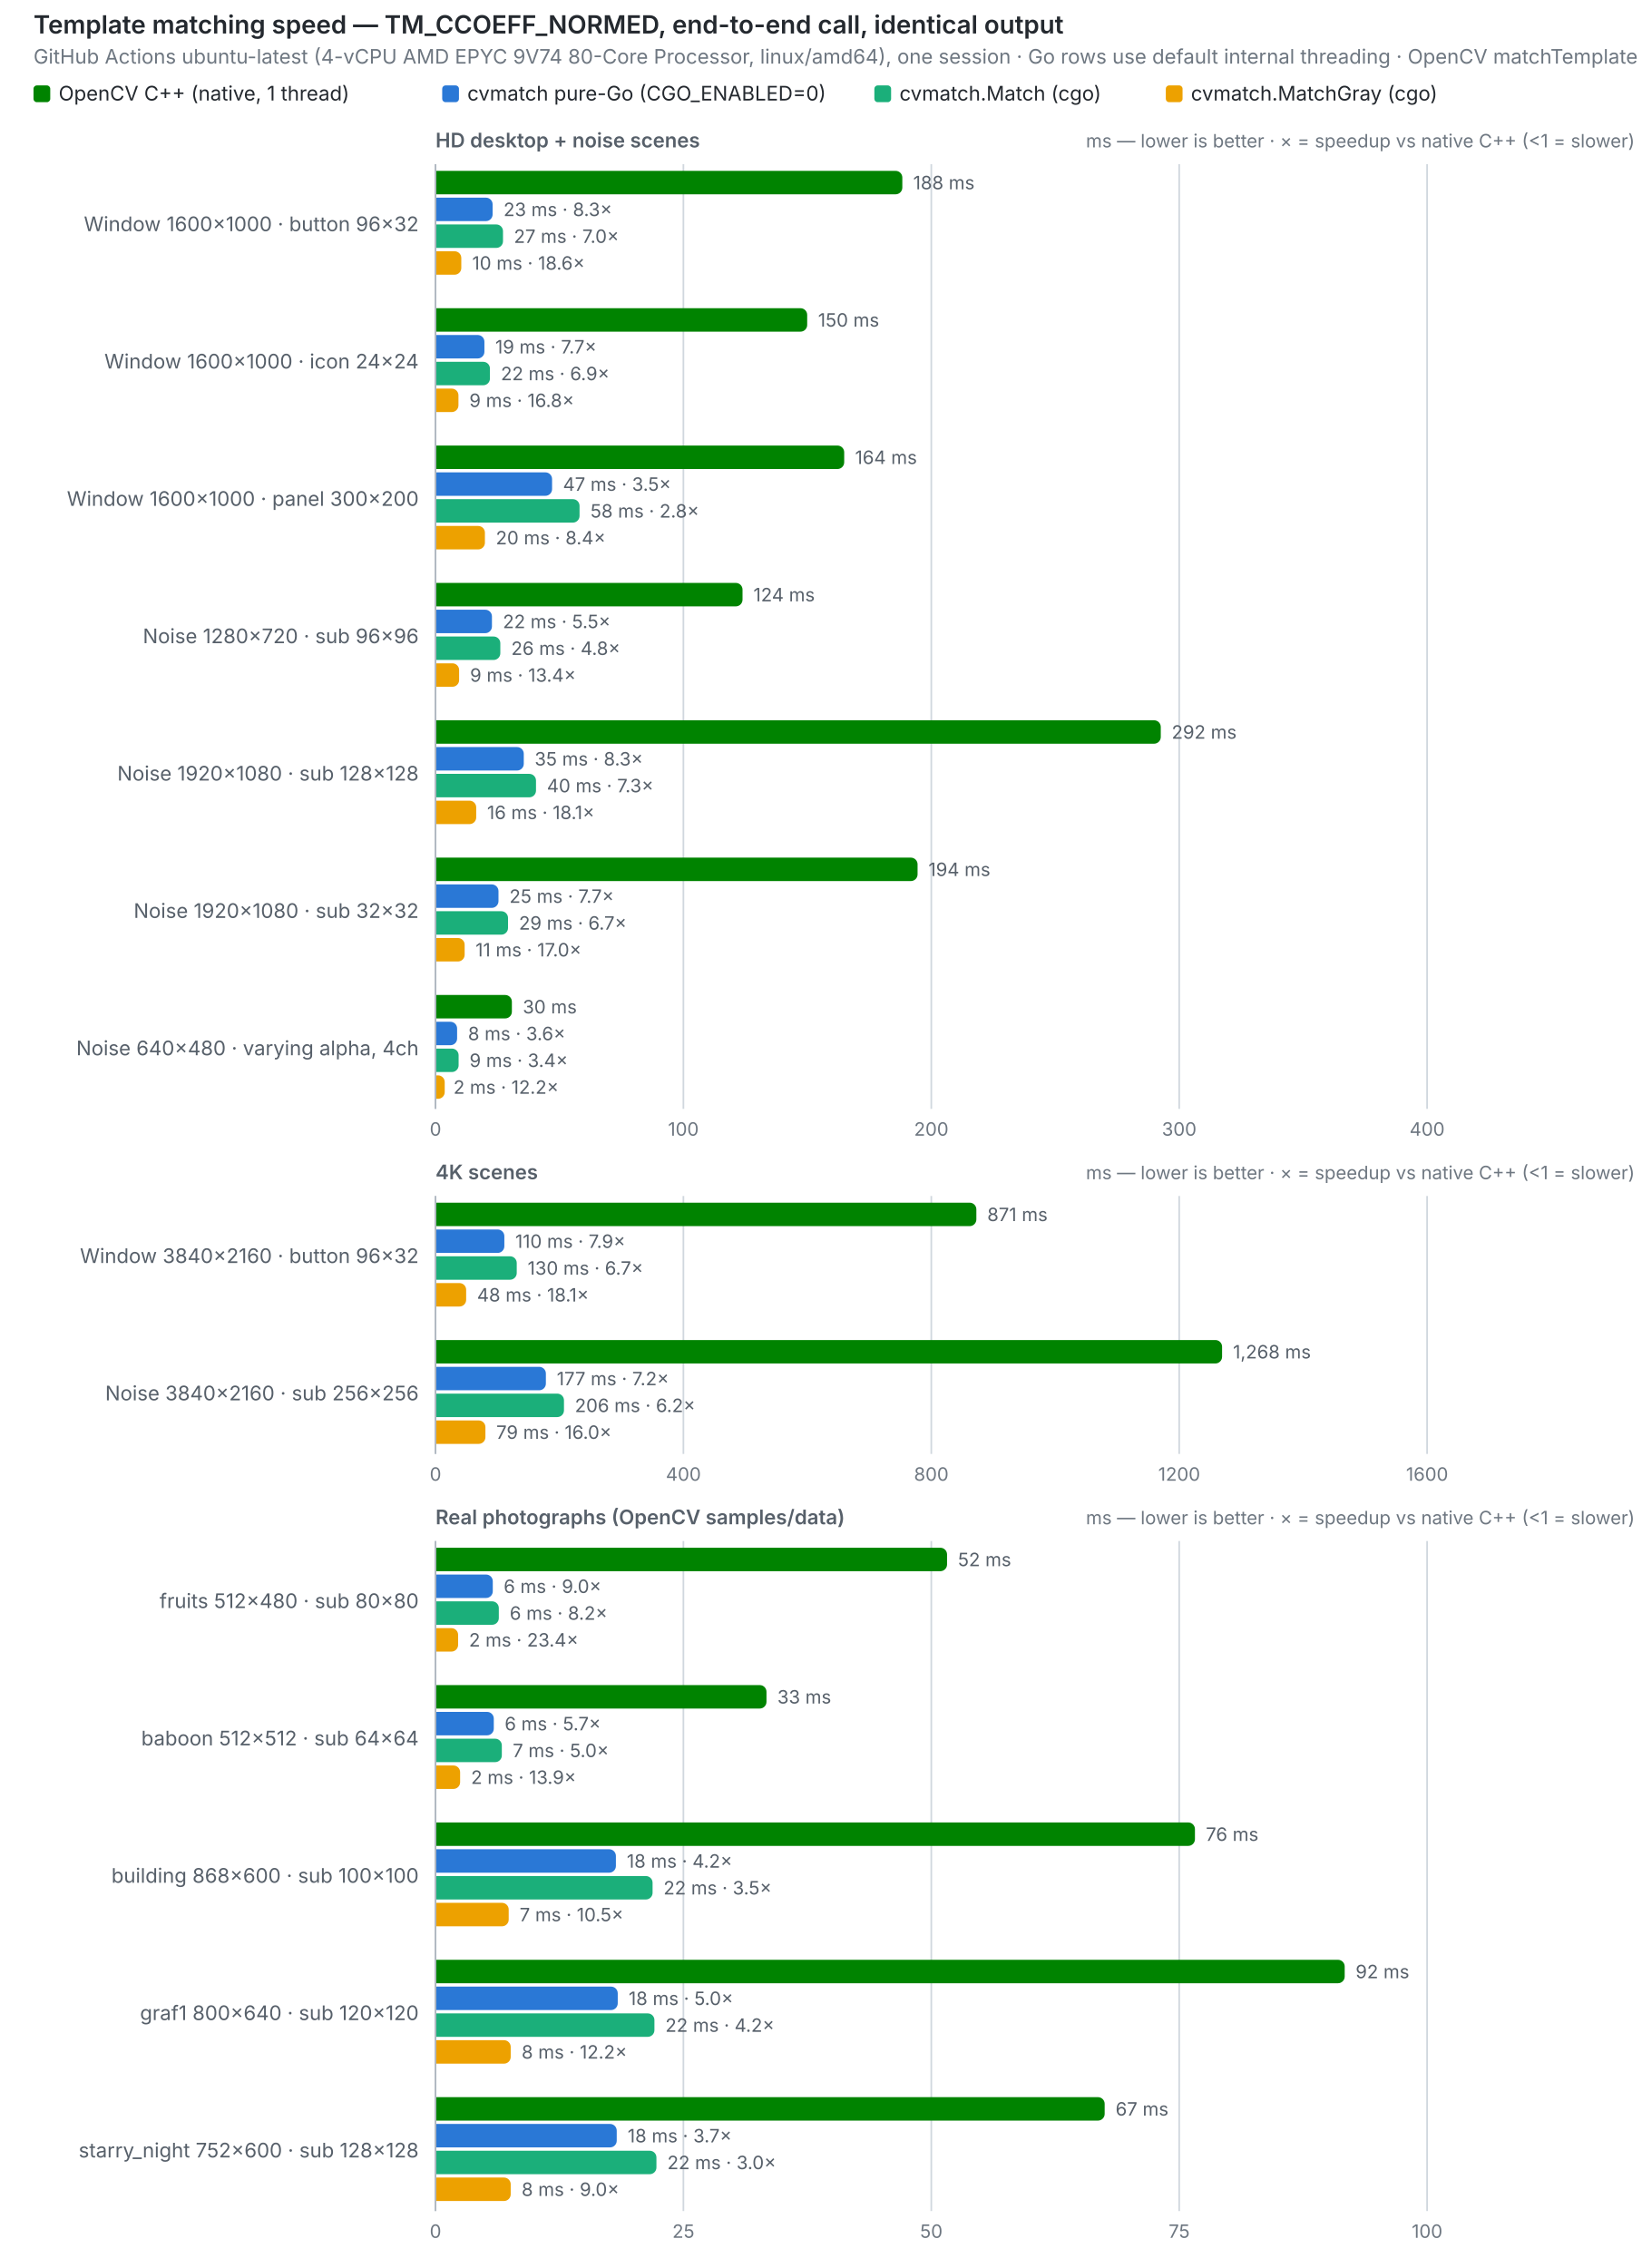
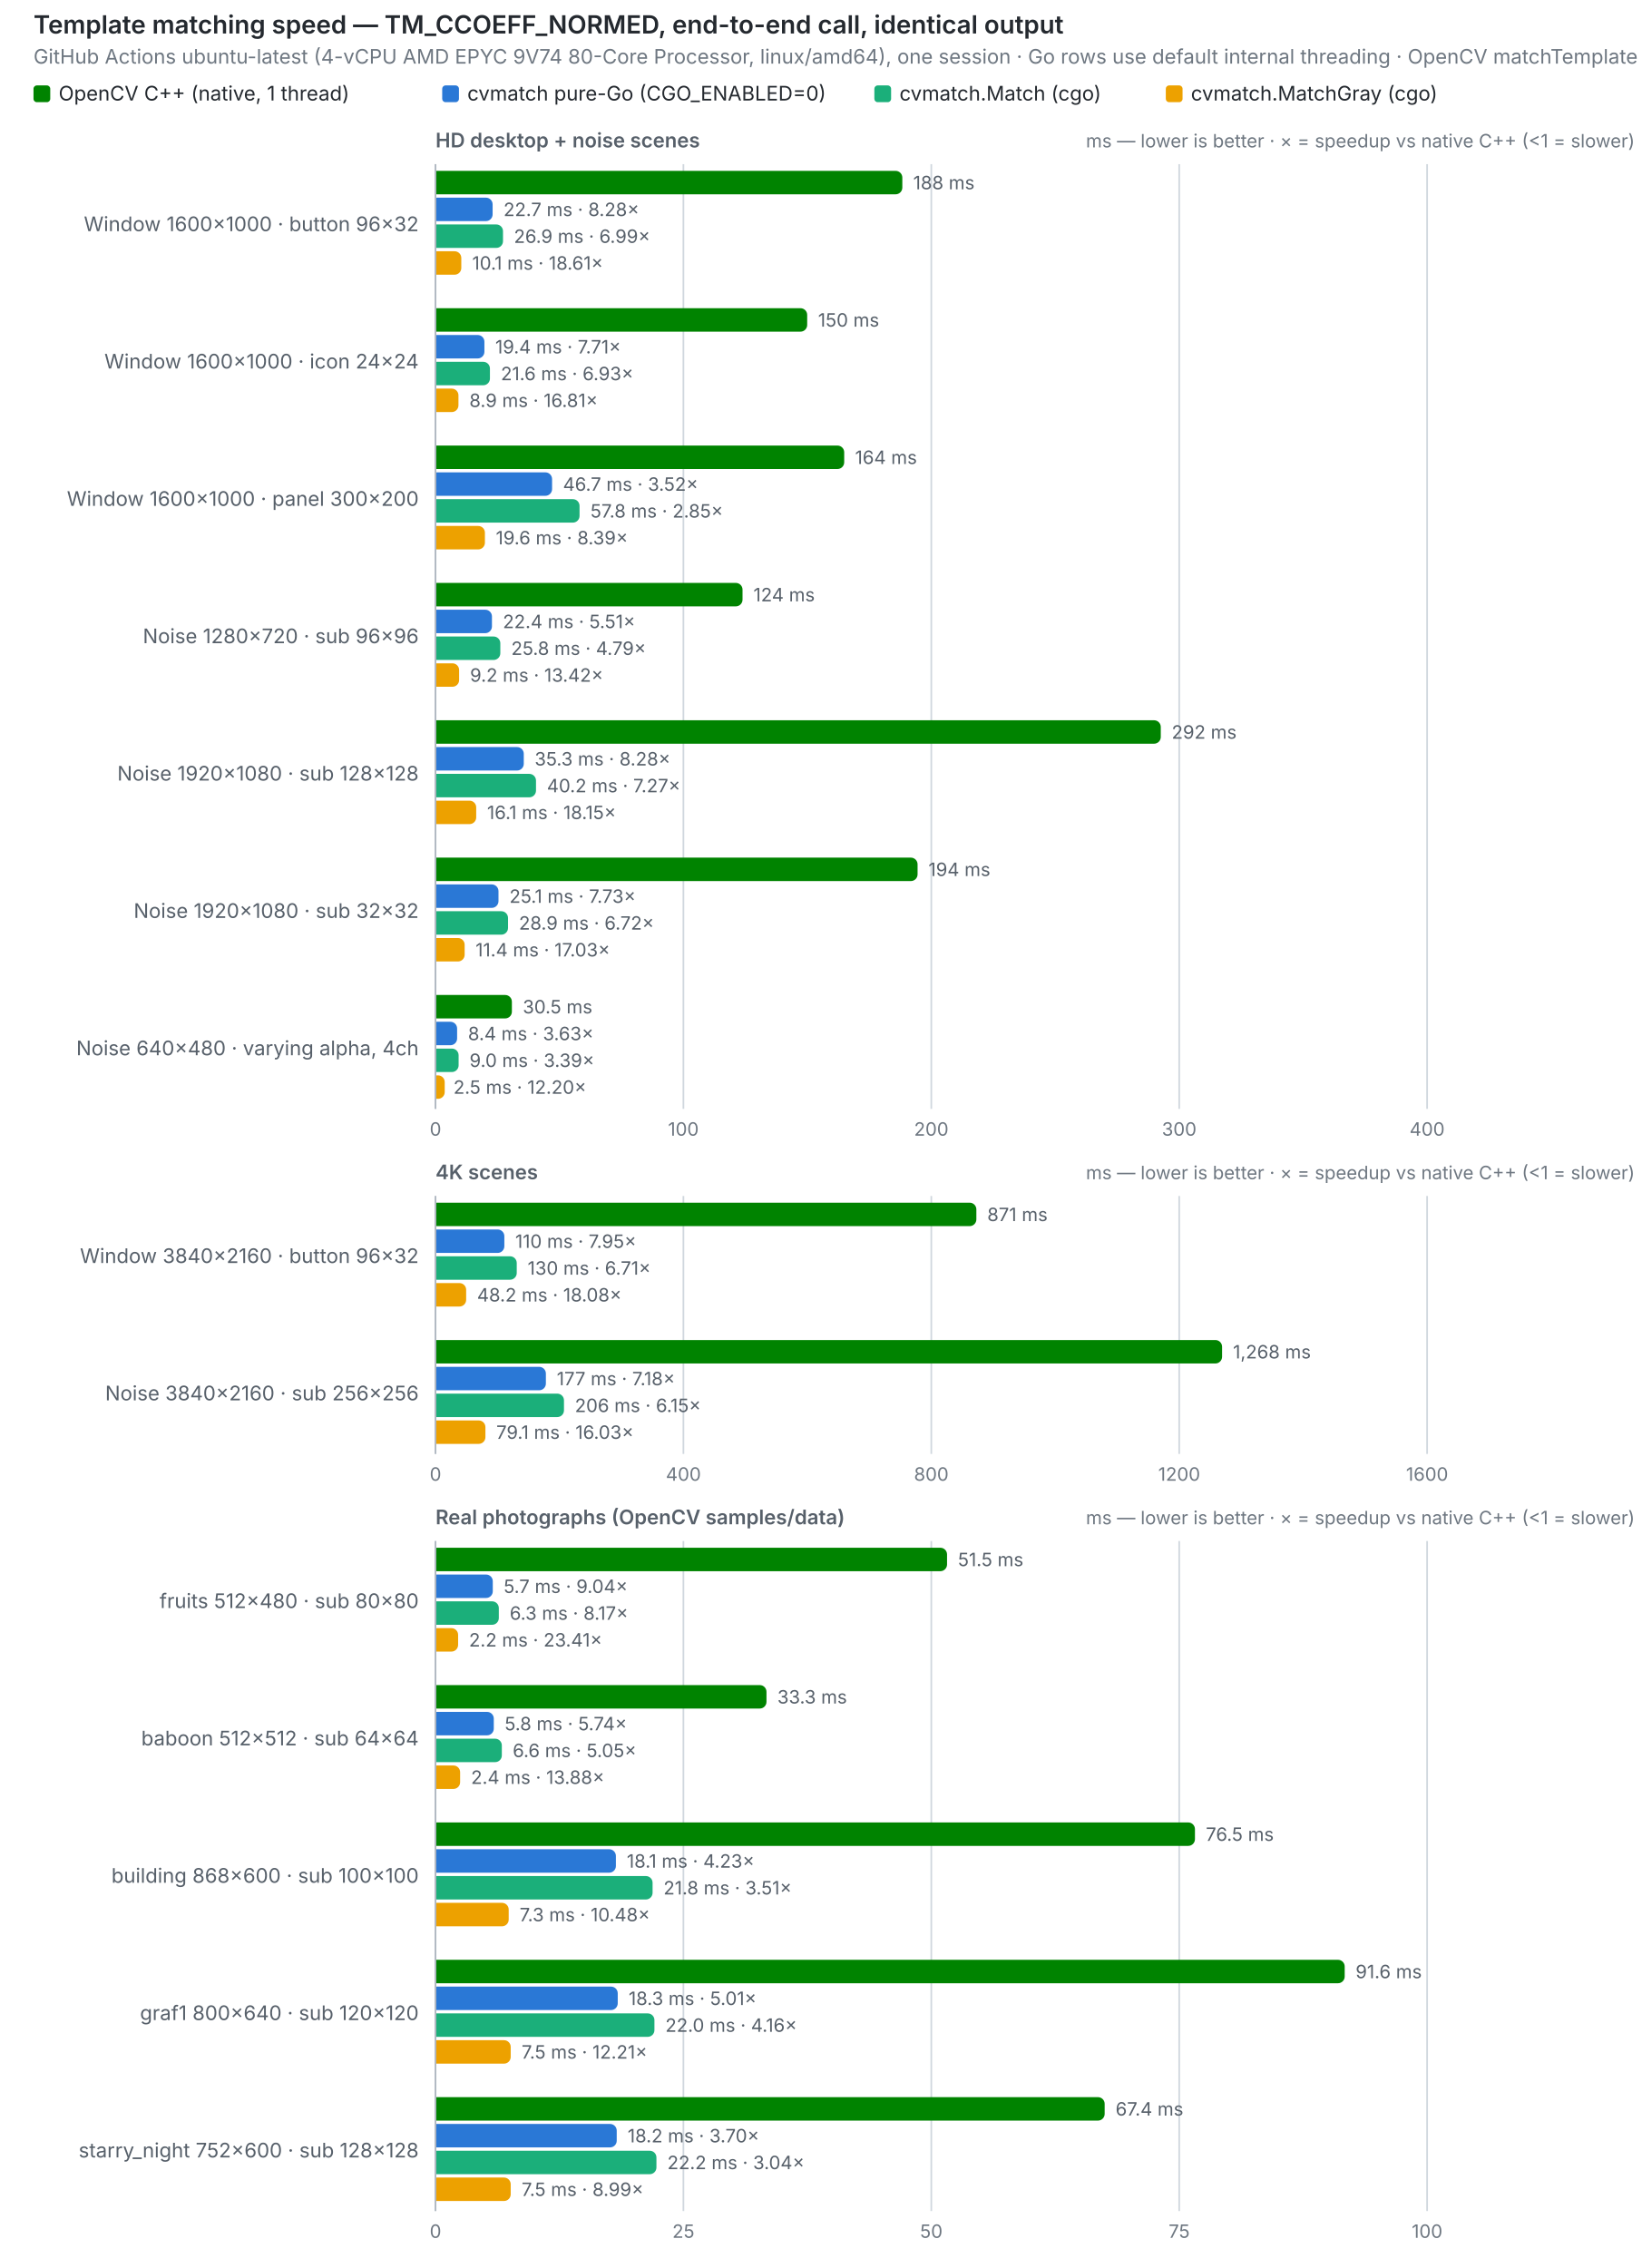
<svg xmlns="http://www.w3.org/2000/svg" width="980" height="1354" viewBox="0 0 980 1354" role="img">
  <text x="20" y="20" font-size="15" font-weight="600" fill="#24292f" font-family="system-ui,-apple-system,Segoe UI,sans-serif">Template matching speed — TM_CCOEFF_NORMED, end-to-end call, identical output</text>
  <text x="20" y="38" font-size="12" fill="#6e7781" font-family="system-ui,-apple-system,Segoe UI,sans-serif">GitHub Actions ubuntu-latest (4-vCPU AMD EPYC 9V74 80-Core Processor, linux/amd64), one session · Go rows use default internal threading · OpenCV matchTemplate does not use extra cores</text>
  <rect x="20" y="51" width="10" height="10" rx="2" fill="#008300" />
  <text x="35" y="60" font-size="12" fill="#24292f" font-family="system-ui,-apple-system,Segoe UI,sans-serif">OpenCV C++ (native, 1 thread)</text>
  <rect x="264" y="51" width="10" height="10" rx="2" fill="#2a78d6" />
  <text x="279" y="60" font-size="12" fill="#24292f" font-family="system-ui,-apple-system,Segoe UI,sans-serif">cvmatch pure-Go (CGO_ENABLED=0)</text>
  <rect x="522" y="51" width="10" height="10" rx="2" fill="#1baf7a" />
  <text x="537" y="60" font-size="12" fill="#24292f" font-family="system-ui,-apple-system,Segoe UI,sans-serif">cvmatch.Match (cgo)</text>
  <rect x="696" y="51" width="10" height="10" rx="2" fill="#eda100" />
  <text x="711" y="60" font-size="12" fill="#24292f" font-family="system-ui,-apple-system,Segoe UI,sans-serif">cvmatch.MatchGray (cgo)</text>
  <text x="260" y="88" font-size="12" font-weight="600" fill="#57606a" font-family="system-ui,-apple-system,Segoe UI,sans-serif">HD desktop + noise scenes</text>
  <text x="976" y="88" font-size="11" text-anchor="end" fill="#6e7781" font-family="system-ui,-apple-system,Segoe UI,sans-serif">ms — lower is better · ×  = speedup vs native C++ (&lt;1 = slower)</text>
  <line x1="260.0" y1="98" x2="260.0" y2="662" stroke="#d0d7de" stroke-width="1" />
  <text x="260.0" y="678" font-size="11" text-anchor="middle" fill="#6e7781" font-family="system-ui,-apple-system,Segoe UI,sans-serif" style="font-variant-numeric:tabular-nums">0</text>
  <line x1="408.0" y1="98" x2="408.0" y2="662" stroke="#d0d7de" stroke-width="1" />
  <text x="408.0" y="678" font-size="11" text-anchor="middle" fill="#6e7781" font-family="system-ui,-apple-system,Segoe UI,sans-serif" style="font-variant-numeric:tabular-nums">100</text>
  <line x1="556.0" y1="98" x2="556.0" y2="662" stroke="#d0d7de" stroke-width="1" />
  <text x="556.0" y="678" font-size="11" text-anchor="middle" fill="#6e7781" font-family="system-ui,-apple-system,Segoe UI,sans-serif" style="font-variant-numeric:tabular-nums">200</text>
  <line x1="704.0" y1="98" x2="704.0" y2="662" stroke="#d0d7de" stroke-width="1" />
  <text x="704.0" y="678" font-size="11" text-anchor="middle" fill="#6e7781" font-family="system-ui,-apple-system,Segoe UI,sans-serif" style="font-variant-numeric:tabular-nums">300</text>
  <line x1="852.0" y1="98" x2="852.0" y2="662" stroke="#d0d7de" stroke-width="1" />
  <text x="852.0" y="678" font-size="11" text-anchor="middle" fill="#6e7781" font-family="system-ui,-apple-system,Segoe UI,sans-serif" style="font-variant-numeric:tabular-nums">400</text>
  <line x1="260" y1="98" x2="260" y2="662" stroke="#afb8c1" stroke-width="1" />
  <text x="250" y="138.0" font-size="12" text-anchor="end" fill="#57606a" font-family="system-ui,-apple-system,Segoe UI,sans-serif">Window 1600×1000 · button 96×32</text>
  <path d="M260.5,102 h274.2 a4,4 0 0 1 4,4 v6 a4,4 0 0 1 -4,4 h-274.2 z" fill="#008300" />
  <text x="545.2" y="113" font-size="11" fill="#57606a" font-family="system-ui,-apple-system,Segoe UI,sans-serif" style="font-variant-numeric:tabular-nums">188 ms</text>
  <path d="M260.5,118 h29.6 a4,4 0 0 1 4,4 v6 a4,4 0 0 1 -4,4 h-29.6 z" fill="#2a78d6" />
-   <text x="300.6" y="129" font-size="11" fill="#57606a" font-family="system-ui,-apple-system,Segoe UI,sans-serif" style="font-variant-numeric:tabular-nums">23 ms · 8.3×</text>
+   <text x="300.6" y="129" font-size="11" fill="#57606a" font-family="system-ui,-apple-system,Segoe UI,sans-serif" style="font-variant-numeric:tabular-nums">22.7 ms · 8.28×</text>
  <path d="M260.5,134 h35.8 a4,4 0 0 1 4,4 v6 a4,4 0 0 1 -4,4 h-35.8 z" fill="#1baf7a" />
-   <text x="306.8" y="145" font-size="11" fill="#57606a" font-family="system-ui,-apple-system,Segoe UI,sans-serif" style="font-variant-numeric:tabular-nums">27 ms · 7.0×</text>
+   <text x="306.8" y="145" font-size="11" fill="#57606a" font-family="system-ui,-apple-system,Segoe UI,sans-serif" style="font-variant-numeric:tabular-nums">26.9 ms · 6.99×</text>
  <path d="M260.5,150 h10.9 a4,4 0 0 1 4,4 v6 a4,4 0 0 1 -4,4 h-10.9 z" fill="#eda100" />
-   <text x="281.9" y="161" font-size="11" fill="#57606a" font-family="system-ui,-apple-system,Segoe UI,sans-serif" style="font-variant-numeric:tabular-nums">10 ms · 18.6×</text>
+   <text x="281.9" y="161" font-size="11" fill="#57606a" font-family="system-ui,-apple-system,Segoe UI,sans-serif" style="font-variant-numeric:tabular-nums">10.1 ms · 18.61×</text>
  <text x="250" y="220.0" font-size="12" text-anchor="end" fill="#57606a" font-family="system-ui,-apple-system,Segoe UI,sans-serif">Window 1600×1000 · icon 24×24</text>
  <path d="M260.5,184 h217.4 a4,4 0 0 1 4,4 v6 a4,4 0 0 1 -4,4 h-217.4 z" fill="#008300" />
  <text x="488.4" y="195" font-size="11" fill="#57606a" font-family="system-ui,-apple-system,Segoe UI,sans-serif" style="font-variant-numeric:tabular-nums">150 ms</text>
  <path d="M260.5,200 h24.7 a4,4 0 0 1 4,4 v6 a4,4 0 0 1 -4,4 h-24.7 z" fill="#2a78d6" />
-   <text x="295.7" y="211" font-size="11" fill="#57606a" font-family="system-ui,-apple-system,Segoe UI,sans-serif" style="font-variant-numeric:tabular-nums">19 ms · 7.7×</text>
+   <text x="295.7" y="211" font-size="11" fill="#57606a" font-family="system-ui,-apple-system,Segoe UI,sans-serif" style="font-variant-numeric:tabular-nums">19.4 ms · 7.71×</text>
  <path d="M260.5,216 h28.0 a4,4 0 0 1 4,4 v6 a4,4 0 0 1 -4,4 h-28.0 z" fill="#1baf7a" />
-   <text x="299.0" y="227" font-size="11" fill="#57606a" font-family="system-ui,-apple-system,Segoe UI,sans-serif" style="font-variant-numeric:tabular-nums">22 ms · 6.9×</text>
+   <text x="299.0" y="227" font-size="11" fill="#57606a" font-family="system-ui,-apple-system,Segoe UI,sans-serif" style="font-variant-numeric:tabular-nums">21.6 ms · 6.93×</text>
  <path d="M260.5,232 h9.2 a4,4 0 0 1 4,4 v6 a4,4 0 0 1 -4,4 h-9.2 z" fill="#eda100" />
-   <text x="280.2" y="243" font-size="11" fill="#57606a" font-family="system-ui,-apple-system,Segoe UI,sans-serif" style="font-variant-numeric:tabular-nums">9 ms · 16.8×</text>
+   <text x="280.2" y="243" font-size="11" fill="#57606a" font-family="system-ui,-apple-system,Segoe UI,sans-serif" style="font-variant-numeric:tabular-nums">8.9 ms · 16.81×</text>
  <text x="250" y="302.0" font-size="12" text-anchor="end" fill="#57606a" font-family="system-ui,-apple-system,Segoe UI,sans-serif">Window 1600×1000 · panel 300×200</text>
  <path d="M260.5,266 h239.5 a4,4 0 0 1 4,4 v6 a4,4 0 0 1 -4,4 h-239.5 z" fill="#008300" />
  <text x="510.5" y="277" font-size="11" fill="#57606a" font-family="system-ui,-apple-system,Segoe UI,sans-serif" style="font-variant-numeric:tabular-nums">164 ms</text>
  <path d="M260.5,282 h65.1 a4,4 0 0 1 4,4 v6 a4,4 0 0 1 -4,4 h-65.1 z" fill="#2a78d6" />
-   <text x="336.1" y="293" font-size="11" fill="#57606a" font-family="system-ui,-apple-system,Segoe UI,sans-serif" style="font-variant-numeric:tabular-nums">47 ms · 3.5×</text>
+   <text x="336.1" y="293" font-size="11" fill="#57606a" font-family="system-ui,-apple-system,Segoe UI,sans-serif" style="font-variant-numeric:tabular-nums">46.7 ms · 3.52×</text>
  <path d="M260.5,298 h81.5 a4,4 0 0 1 4,4 v6 a4,4 0 0 1 -4,4 h-81.5 z" fill="#1baf7a" />
-   <text x="352.5" y="309" font-size="11" fill="#57606a" font-family="system-ui,-apple-system,Segoe UI,sans-serif" style="font-variant-numeric:tabular-nums">58 ms · 2.8×</text>
+   <text x="352.5" y="309" font-size="11" fill="#57606a" font-family="system-ui,-apple-system,Segoe UI,sans-serif" style="font-variant-numeric:tabular-nums">57.8 ms · 2.85×</text>
  <path d="M260.5,314 h25.0 a4,4 0 0 1 4,4 v6 a4,4 0 0 1 -4,4 h-25.0 z" fill="#eda100" />
-   <text x="296.0" y="325" font-size="11" fill="#57606a" font-family="system-ui,-apple-system,Segoe UI,sans-serif" style="font-variant-numeric:tabular-nums">20 ms · 8.4×</text>
+   <text x="296.0" y="325" font-size="11" fill="#57606a" font-family="system-ui,-apple-system,Segoe UI,sans-serif" style="font-variant-numeric:tabular-nums">19.6 ms · 8.39×</text>
  <text x="250" y="384.0" font-size="12" text-anchor="end" fill="#57606a" font-family="system-ui,-apple-system,Segoe UI,sans-serif">Noise 1280×720 · sub 96×96</text>
  <path d="M260.5,348 h178.8 a4,4 0 0 1 4,4 v6 a4,4 0 0 1 -4,4 h-178.8 z" fill="#008300" />
  <text x="449.8" y="359" font-size="11" fill="#57606a" font-family="system-ui,-apple-system,Segoe UI,sans-serif" style="font-variant-numeric:tabular-nums">124 ms</text>
  <path d="M260.5,364 h29.2 a4,4 0 0 1 4,4 v6 a4,4 0 0 1 -4,4 h-29.2 z" fill="#2a78d6" />
-   <text x="300.2" y="375" font-size="11" fill="#57606a" font-family="system-ui,-apple-system,Segoe UI,sans-serif" style="font-variant-numeric:tabular-nums">22 ms · 5.5×</text>
+   <text x="300.2" y="375" font-size="11" fill="#57606a" font-family="system-ui,-apple-system,Segoe UI,sans-serif" style="font-variant-numeric:tabular-nums">22.4 ms · 5.51×</text>
  <path d="M260.5,380 h34.2 a4,4 0 0 1 4,4 v6 a4,4 0 0 1 -4,4 h-34.2 z" fill="#1baf7a" />
-   <text x="305.2" y="391" font-size="11" fill="#57606a" font-family="system-ui,-apple-system,Segoe UI,sans-serif" style="font-variant-numeric:tabular-nums">26 ms · 4.8×</text>
+   <text x="305.2" y="391" font-size="11" fill="#57606a" font-family="system-ui,-apple-system,Segoe UI,sans-serif" style="font-variant-numeric:tabular-nums">25.8 ms · 4.79×</text>
  <path d="M260.5,396 h9.6 a4,4 0 0 1 4,4 v6 a4,4 0 0 1 -4,4 h-9.6 z" fill="#eda100" />
-   <text x="280.6" y="407" font-size="11" fill="#57606a" font-family="system-ui,-apple-system,Segoe UI,sans-serif" style="font-variant-numeric:tabular-nums">9 ms · 13.4×</text>
+   <text x="280.6" y="407" font-size="11" fill="#57606a" font-family="system-ui,-apple-system,Segoe UI,sans-serif" style="font-variant-numeric:tabular-nums">9.2 ms · 13.42×</text>
  <text x="250" y="466.0" font-size="12" text-anchor="end" fill="#57606a" font-family="system-ui,-apple-system,Segoe UI,sans-serif">Noise 1920×1080 · sub 128×128</text>
  <path d="M260.5,430 h428.5 a4,4 0 0 1 4,4 v6 a4,4 0 0 1 -4,4 h-428.5 z" fill="#008300" />
  <text x="699.5" y="441" font-size="11" fill="#57606a" font-family="system-ui,-apple-system,Segoe UI,sans-serif" style="font-variant-numeric:tabular-nums">292 ms</text>
  <path d="M260.5,446 h48.2 a4,4 0 0 1 4,4 v6 a4,4 0 0 1 -4,4 h-48.2 z" fill="#2a78d6" />
-   <text x="319.2" y="457" font-size="11" fill="#57606a" font-family="system-ui,-apple-system,Segoe UI,sans-serif" style="font-variant-numeric:tabular-nums">35 ms · 8.3×</text>
+   <text x="319.2" y="457" font-size="11" fill="#57606a" font-family="system-ui,-apple-system,Segoe UI,sans-serif" style="font-variant-numeric:tabular-nums">35.3 ms · 8.28×</text>
  <path d="M260.5,462 h55.5 a4,4 0 0 1 4,4 v6 a4,4 0 0 1 -4,4 h-55.5 z" fill="#1baf7a" />
-   <text x="326.5" y="473" font-size="11" fill="#57606a" font-family="system-ui,-apple-system,Segoe UI,sans-serif" style="font-variant-numeric:tabular-nums">40 ms · 7.3×</text>
+   <text x="326.5" y="473" font-size="11" fill="#57606a" font-family="system-ui,-apple-system,Segoe UI,sans-serif" style="font-variant-numeric:tabular-nums">40.2 ms · 7.27×</text>
  <path d="M260.5,478 h19.8 a4,4 0 0 1 4,4 v6 a4,4 0 0 1 -4,4 h-19.8 z" fill="#eda100" />
-   <text x="290.8" y="489" font-size="11" fill="#57606a" font-family="system-ui,-apple-system,Segoe UI,sans-serif" style="font-variant-numeric:tabular-nums">16 ms · 18.1×</text>
+   <text x="290.8" y="489" font-size="11" fill="#57606a" font-family="system-ui,-apple-system,Segoe UI,sans-serif" style="font-variant-numeric:tabular-nums">16.1 ms · 18.15×</text>
  <text x="250" y="548.0" font-size="12" text-anchor="end" fill="#57606a" font-family="system-ui,-apple-system,Segoe UI,sans-serif">Noise 1920×1080 · sub 32×32</text>
  <path d="M260.5,512 h283.3 a4,4 0 0 1 4,4 v6 a4,4 0 0 1 -4,4 h-283.3 z" fill="#008300" />
  <text x="554.3" y="523" font-size="11" fill="#57606a" font-family="system-ui,-apple-system,Segoe UI,sans-serif" style="font-variant-numeric:tabular-nums">194 ms</text>
  <path d="M260.5,528 h33.1 a4,4 0 0 1 4,4 v6 a4,4 0 0 1 -4,4 h-33.1 z" fill="#2a78d6" />
-   <text x="304.1" y="539" font-size="11" fill="#57606a" font-family="system-ui,-apple-system,Segoe UI,sans-serif" style="font-variant-numeric:tabular-nums">25 ms · 7.7×</text>
+   <text x="304.1" y="539" font-size="11" fill="#57606a" font-family="system-ui,-apple-system,Segoe UI,sans-serif" style="font-variant-numeric:tabular-nums">25.1 ms · 7.73×</text>
  <path d="M260.5,544 h38.8 a4,4 0 0 1 4,4 v6 a4,4 0 0 1 -4,4 h-38.8 z" fill="#1baf7a" />
-   <text x="309.8" y="555" font-size="11" fill="#57606a" font-family="system-ui,-apple-system,Segoe UI,sans-serif" style="font-variant-numeric:tabular-nums">29 ms · 6.7×</text>
+   <text x="309.8" y="555" font-size="11" fill="#57606a" font-family="system-ui,-apple-system,Segoe UI,sans-serif" style="font-variant-numeric:tabular-nums">28.9 ms · 6.72×</text>
  <path d="M260.5,560 h12.9 a4,4 0 0 1 4,4 v6 a4,4 0 0 1 -4,4 h-12.9 z" fill="#eda100" />
-   <text x="283.9" y="571" font-size="11" fill="#57606a" font-family="system-ui,-apple-system,Segoe UI,sans-serif" style="font-variant-numeric:tabular-nums">11 ms · 17.0×</text>
+   <text x="283.9" y="571" font-size="11" fill="#57606a" font-family="system-ui,-apple-system,Segoe UI,sans-serif" style="font-variant-numeric:tabular-nums">11.4 ms · 17.03×</text>
  <text x="250" y="630.0" font-size="12" text-anchor="end" fill="#57606a" font-family="system-ui,-apple-system,Segoe UI,sans-serif">Noise 640×480 · varying alpha, 4ch</text>
  <path d="M260.5,594 h41.1 a4,4 0 0 1 4,4 v6 a4,4 0 0 1 -4,4 h-41.1 z" fill="#008300" />
-   <text x="312.1" y="605" font-size="11" fill="#57606a" font-family="system-ui,-apple-system,Segoe UI,sans-serif" style="font-variant-numeric:tabular-nums">30 ms</text>
+   <text x="312.1" y="605" font-size="11" fill="#57606a" font-family="system-ui,-apple-system,Segoe UI,sans-serif" style="font-variant-numeric:tabular-nums">30.5 ms</text>
  <path d="M260.5,610 h8.4 a4,4 0 0 1 4,4 v6 a4,4 0 0 1 -4,4 h-8.4 z" fill="#2a78d6" />
-   <text x="279.4" y="621" font-size="11" fill="#57606a" font-family="system-ui,-apple-system,Segoe UI,sans-serif" style="font-variant-numeric:tabular-nums">8 ms · 3.6×</text>
+   <text x="279.4" y="621" font-size="11" fill="#57606a" font-family="system-ui,-apple-system,Segoe UI,sans-serif" style="font-variant-numeric:tabular-nums">8.4 ms · 3.63×</text>
  <path d="M260.5,626 h9.3 a4,4 0 0 1 4,4 v6 a4,4 0 0 1 -4,4 h-9.3 z" fill="#1baf7a" />
-   <text x="280.3" y="637" font-size="11" fill="#57606a" font-family="system-ui,-apple-system,Segoe UI,sans-serif" style="font-variant-numeric:tabular-nums">9 ms · 3.4×</text>
+   <text x="280.3" y="637" font-size="11" fill="#57606a" font-family="system-ui,-apple-system,Segoe UI,sans-serif" style="font-variant-numeric:tabular-nums">9.0 ms · 3.39×</text>
  <path d="M260.5,642 h1.0 a4,4 0 0 1 4,4 v6 a4,4 0 0 1 -4,4 h-1.0 z" fill="#eda100" />
-   <text x="270.7" y="653" font-size="11" fill="#57606a" font-family="system-ui,-apple-system,Segoe UI,sans-serif" style="font-variant-numeric:tabular-nums">2 ms · 12.2×</text>
+   <text x="270.7" y="653" font-size="11" fill="#57606a" font-family="system-ui,-apple-system,Segoe UI,sans-serif" style="font-variant-numeric:tabular-nums">2.5 ms · 12.20×</text>
  <text x="260" y="704" font-size="12" font-weight="600" fill="#57606a" font-family="system-ui,-apple-system,Segoe UI,sans-serif">4K scenes</text>
  <text x="976" y="704" font-size="11" text-anchor="end" fill="#6e7781" font-family="system-ui,-apple-system,Segoe UI,sans-serif">ms — lower is better · ×  = speedup vs native C++ (&lt;1 = slower)</text>
  <line x1="260.0" y1="714" x2="260.0" y2="868" stroke="#d0d7de" stroke-width="1" />
  <text x="260.0" y="884" font-size="11" text-anchor="middle" fill="#6e7781" font-family="system-ui,-apple-system,Segoe UI,sans-serif" style="font-variant-numeric:tabular-nums">0</text>
  <line x1="408.0" y1="714" x2="408.0" y2="868" stroke="#d0d7de" stroke-width="1" />
  <text x="408.0" y="884" font-size="11" text-anchor="middle" fill="#6e7781" font-family="system-ui,-apple-system,Segoe UI,sans-serif" style="font-variant-numeric:tabular-nums">400</text>
  <line x1="556.0" y1="714" x2="556.0" y2="868" stroke="#d0d7de" stroke-width="1" />
  <text x="556.0" y="884" font-size="11" text-anchor="middle" fill="#6e7781" font-family="system-ui,-apple-system,Segoe UI,sans-serif" style="font-variant-numeric:tabular-nums">800</text>
  <line x1="704.0" y1="714" x2="704.0" y2="868" stroke="#d0d7de" stroke-width="1" />
  <text x="704.0" y="884" font-size="11" text-anchor="middle" fill="#6e7781" font-family="system-ui,-apple-system,Segoe UI,sans-serif" style="font-variant-numeric:tabular-nums">1200</text>
  <line x1="852.0" y1="714" x2="852.0" y2="868" stroke="#d0d7de" stroke-width="1" />
  <text x="852.0" y="884" font-size="11" text-anchor="middle" fill="#6e7781" font-family="system-ui,-apple-system,Segoe UI,sans-serif" style="font-variant-numeric:tabular-nums">1600</text>
  <line x1="260" y1="714" x2="260" y2="868" stroke="#afb8c1" stroke-width="1" />
  <text x="250" y="754.0" font-size="12" text-anchor="end" fill="#57606a" font-family="system-ui,-apple-system,Segoe UI,sans-serif">Window 3840×2160 · button 96×32</text>
  <path d="M260.5,718 h318.4 a4,4 0 0 1 4,4 v6 a4,4 0 0 1 -4,4 h-318.4 z" fill="#008300" />
  <text x="589.4" y="729" font-size="11" fill="#57606a" font-family="system-ui,-apple-system,Segoe UI,sans-serif" style="font-variant-numeric:tabular-nums">871 ms</text>
  <path d="M260.5,734 h36.6 a4,4 0 0 1 4,4 v6 a4,4 0 0 1 -4,4 h-36.6 z" fill="#2a78d6" />
-   <text x="307.6" y="745" font-size="11" fill="#57606a" font-family="system-ui,-apple-system,Segoe UI,sans-serif" style="font-variant-numeric:tabular-nums">110 ms · 7.9×</text>
+   <text x="307.6" y="745" font-size="11" fill="#57606a" font-family="system-ui,-apple-system,Segoe UI,sans-serif" style="font-variant-numeric:tabular-nums">110 ms · 7.95×</text>
  <path d="M260.5,750 h44.0 a4,4 0 0 1 4,4 v6 a4,4 0 0 1 -4,4 h-44.0 z" fill="#1baf7a" />
-   <text x="315.0" y="761" font-size="11" fill="#57606a" font-family="system-ui,-apple-system,Segoe UI,sans-serif" style="font-variant-numeric:tabular-nums">130 ms · 6.7×</text>
+   <text x="315.0" y="761" font-size="11" fill="#57606a" font-family="system-ui,-apple-system,Segoe UI,sans-serif" style="font-variant-numeric:tabular-nums">130 ms · 6.71×</text>
  <path d="M260.5,766 h13.8 a4,4 0 0 1 4,4 v6 a4,4 0 0 1 -4,4 h-13.8 z" fill="#eda100" />
-   <text x="284.8" y="777" font-size="11" fill="#57606a" font-family="system-ui,-apple-system,Segoe UI,sans-serif" style="font-variant-numeric:tabular-nums">48 ms · 18.1×</text>
+   <text x="284.8" y="777" font-size="11" fill="#57606a" font-family="system-ui,-apple-system,Segoe UI,sans-serif" style="font-variant-numeric:tabular-nums">48.2 ms · 18.08×</text>
  <text x="250" y="836.0" font-size="12" text-anchor="end" fill="#57606a" font-family="system-ui,-apple-system,Segoe UI,sans-serif">Noise 3840×2160 · sub 256×256</text>
  <path d="M260.5,800 h465.1 a4,4 0 0 1 4,4 v6 a4,4 0 0 1 -4,4 h-465.1 z" fill="#008300" />
  <text x="736.1" y="811" font-size="11" fill="#57606a" font-family="system-ui,-apple-system,Segoe UI,sans-serif" style="font-variant-numeric:tabular-nums">1,268 ms</text>
  <path d="M260.5,816 h61.4 a4,4 0 0 1 4,4 v6 a4,4 0 0 1 -4,4 h-61.4 z" fill="#2a78d6" />
-   <text x="332.4" y="827" font-size="11" fill="#57606a" font-family="system-ui,-apple-system,Segoe UI,sans-serif" style="font-variant-numeric:tabular-nums">177 ms · 7.2×</text>
+   <text x="332.4" y="827" font-size="11" fill="#57606a" font-family="system-ui,-apple-system,Segoe UI,sans-serif" style="font-variant-numeric:tabular-nums">177 ms · 7.18×</text>
  <path d="M260.5,832 h72.2 a4,4 0 0 1 4,4 v6 a4,4 0 0 1 -4,4 h-72.2 z" fill="#1baf7a" />
-   <text x="343.2" y="843" font-size="11" fill="#57606a" font-family="system-ui,-apple-system,Segoe UI,sans-serif" style="font-variant-numeric:tabular-nums">206 ms · 6.2×</text>
+   <text x="343.2" y="843" font-size="11" fill="#57606a" font-family="system-ui,-apple-system,Segoe UI,sans-serif" style="font-variant-numeric:tabular-nums">206 ms · 6.15×</text>
  <path d="M260.5,848 h25.3 a4,4 0 0 1 4,4 v6 a4,4 0 0 1 -4,4 h-25.3 z" fill="#eda100" />
-   <text x="296.3" y="859" font-size="11" fill="#57606a" font-family="system-ui,-apple-system,Segoe UI,sans-serif" style="font-variant-numeric:tabular-nums">79 ms · 16.0×</text>
+   <text x="296.3" y="859" font-size="11" fill="#57606a" font-family="system-ui,-apple-system,Segoe UI,sans-serif" style="font-variant-numeric:tabular-nums">79.1 ms · 16.03×</text>
  <text x="260" y="910" font-size="12" font-weight="600" fill="#57606a" font-family="system-ui,-apple-system,Segoe UI,sans-serif">Real photographs (OpenCV samples/data)</text>
  <text x="976" y="910" font-size="11" text-anchor="end" fill="#6e7781" font-family="system-ui,-apple-system,Segoe UI,sans-serif">ms — lower is better · ×  = speedup vs native C++ (&lt;1 = slower)</text>
  <line x1="260.0" y1="920" x2="260.0" y2="1320" stroke="#d0d7de" stroke-width="1" />
  <text x="260.0" y="1336" font-size="11" text-anchor="middle" fill="#6e7781" font-family="system-ui,-apple-system,Segoe UI,sans-serif" style="font-variant-numeric:tabular-nums">0</text>
  <line x1="408.0" y1="920" x2="408.0" y2="1320" stroke="#d0d7de" stroke-width="1" />
  <text x="408.0" y="1336" font-size="11" text-anchor="middle" fill="#6e7781" font-family="system-ui,-apple-system,Segoe UI,sans-serif" style="font-variant-numeric:tabular-nums">25</text>
  <line x1="556.0" y1="920" x2="556.0" y2="1320" stroke="#d0d7de" stroke-width="1" />
  <text x="556.0" y="1336" font-size="11" text-anchor="middle" fill="#6e7781" font-family="system-ui,-apple-system,Segoe UI,sans-serif" style="font-variant-numeric:tabular-nums">50</text>
  <line x1="704.0" y1="920" x2="704.0" y2="1320" stroke="#d0d7de" stroke-width="1" />
  <text x="704.0" y="1336" font-size="11" text-anchor="middle" fill="#6e7781" font-family="system-ui,-apple-system,Segoe UI,sans-serif" style="font-variant-numeric:tabular-nums">75</text>
  <line x1="852.0" y1="920" x2="852.0" y2="1320" stroke="#d0d7de" stroke-width="1" />
  <text x="852.0" y="1336" font-size="11" text-anchor="middle" fill="#6e7781" font-family="system-ui,-apple-system,Segoe UI,sans-serif" style="font-variant-numeric:tabular-nums">100</text>
  <line x1="260" y1="920" x2="260" y2="1320" stroke="#afb8c1" stroke-width="1" />
  <text x="250" y="960.0" font-size="12" text-anchor="end" fill="#57606a" font-family="system-ui,-apple-system,Segoe UI,sans-serif">fruits 512×480 · sub 80×80</text>
  <path d="M260.5,924 h300.9 a4,4 0 0 1 4,4 v6 a4,4 0 0 1 -4,4 h-300.9 z" fill="#008300" />
-   <text x="571.9" y="935" font-size="11" fill="#57606a" font-family="system-ui,-apple-system,Segoe UI,sans-serif" style="font-variant-numeric:tabular-nums">52 ms</text>
+   <text x="571.9" y="935" font-size="11" fill="#57606a" font-family="system-ui,-apple-system,Segoe UI,sans-serif" style="font-variant-numeric:tabular-nums">51.5 ms</text>
  <path d="M260.5,940 h29.7 a4,4 0 0 1 4,4 v6 a4,4 0 0 1 -4,4 h-29.7 z" fill="#2a78d6" />
-   <text x="300.7" y="951" font-size="11" fill="#57606a" font-family="system-ui,-apple-system,Segoe UI,sans-serif" style="font-variant-numeric:tabular-nums">6 ms · 9.0×</text>
+   <text x="300.7" y="951" font-size="11" fill="#57606a" font-family="system-ui,-apple-system,Segoe UI,sans-serif" style="font-variant-numeric:tabular-nums">5.7 ms · 9.04×</text>
  <path d="M260.5,956 h33.3 a4,4 0 0 1 4,4 v6 a4,4 0 0 1 -4,4 h-33.3 z" fill="#1baf7a" />
-   <text x="304.3" y="967" font-size="11" fill="#57606a" font-family="system-ui,-apple-system,Segoe UI,sans-serif" style="font-variant-numeric:tabular-nums">6 ms · 8.2×</text>
+   <text x="304.3" y="967" font-size="11" fill="#57606a" font-family="system-ui,-apple-system,Segoe UI,sans-serif" style="font-variant-numeric:tabular-nums">6.3 ms · 8.17×</text>
  <path d="M260.5,972 h9.0 a4,4 0 0 1 4,4 v6 a4,4 0 0 1 -4,4 h-9.0 z" fill="#eda100" />
-   <text x="280.0" y="983" font-size="11" fill="#57606a" font-family="system-ui,-apple-system,Segoe UI,sans-serif" style="font-variant-numeric:tabular-nums">2 ms · 23.4×</text>
+   <text x="280.0" y="983" font-size="11" fill="#57606a" font-family="system-ui,-apple-system,Segoe UI,sans-serif" style="font-variant-numeric:tabular-nums">2.2 ms · 23.41×</text>
  <text x="250" y="1042.0" font-size="12" text-anchor="end" fill="#57606a" font-family="system-ui,-apple-system,Segoe UI,sans-serif">baboon 512×512 · sub 64×64</text>
  <path d="M260.5,1006 h193.1 a4,4 0 0 1 4,4 v6 a4,4 0 0 1 -4,4 h-193.1 z" fill="#008300" />
-   <text x="464.1" y="1017" font-size="11" fill="#57606a" font-family="system-ui,-apple-system,Segoe UI,sans-serif" style="font-variant-numeric:tabular-nums">33 ms</text>
+   <text x="464.1" y="1017" font-size="11" fill="#57606a" font-family="system-ui,-apple-system,Segoe UI,sans-serif" style="font-variant-numeric:tabular-nums">33.3 ms</text>
  <path d="M260.5,1022 h30.3 a4,4 0 0 1 4,4 v6 a4,4 0 0 1 -4,4 h-30.3 z" fill="#2a78d6" />
-   <text x="301.3" y="1033" font-size="11" fill="#57606a" font-family="system-ui,-apple-system,Segoe UI,sans-serif" style="font-variant-numeric:tabular-nums">6 ms · 5.7×</text>
+   <text x="301.3" y="1033" font-size="11" fill="#57606a" font-family="system-ui,-apple-system,Segoe UI,sans-serif" style="font-variant-numeric:tabular-nums">5.8 ms · 5.74×</text>
  <path d="M260.5,1038 h35.1 a4,4 0 0 1 4,4 v6 a4,4 0 0 1 -4,4 h-35.1 z" fill="#1baf7a" />
-   <text x="306.1" y="1049" font-size="11" fill="#57606a" font-family="system-ui,-apple-system,Segoe UI,sans-serif" style="font-variant-numeric:tabular-nums">7 ms · 5.0×</text>
+   <text x="306.1" y="1049" font-size="11" fill="#57606a" font-family="system-ui,-apple-system,Segoe UI,sans-serif" style="font-variant-numeric:tabular-nums">6.6 ms · 5.05×</text>
  <path d="M260.5,1054 h10.2 a4,4 0 0 1 4,4 v6 a4,4 0 0 1 -4,4 h-10.2 z" fill="#eda100" />
-   <text x="281.2" y="1065" font-size="11" fill="#57606a" font-family="system-ui,-apple-system,Segoe UI,sans-serif" style="font-variant-numeric:tabular-nums">2 ms · 13.9×</text>
+   <text x="281.2" y="1065" font-size="11" fill="#57606a" font-family="system-ui,-apple-system,Segoe UI,sans-serif" style="font-variant-numeric:tabular-nums">2.4 ms · 13.88×</text>
  <text x="250" y="1124.0" font-size="12" text-anchor="end" fill="#57606a" font-family="system-ui,-apple-system,Segoe UI,sans-serif">building 868×600 · sub 100×100</text>
  <path d="M260.5,1088 h448.9 a4,4 0 0 1 4,4 v6 a4,4 0 0 1 -4,4 h-448.9 z" fill="#008300" />
-   <text x="719.9" y="1099" font-size="11" fill="#57606a" font-family="system-ui,-apple-system,Segoe UI,sans-serif" style="font-variant-numeric:tabular-nums">76 ms</text>
+   <text x="719.9" y="1099" font-size="11" fill="#57606a" font-family="system-ui,-apple-system,Segoe UI,sans-serif" style="font-variant-numeric:tabular-nums">76.5 ms</text>
  <path d="M260.5,1104 h103.2 a4,4 0 0 1 4,4 v6 a4,4 0 0 1 -4,4 h-103.2 z" fill="#2a78d6" />
-   <text x="374.2" y="1115" font-size="11" fill="#57606a" font-family="system-ui,-apple-system,Segoe UI,sans-serif" style="font-variant-numeric:tabular-nums">18 ms · 4.2×</text>
+   <text x="374.2" y="1115" font-size="11" fill="#57606a" font-family="system-ui,-apple-system,Segoe UI,sans-serif" style="font-variant-numeric:tabular-nums">18.1 ms · 4.23×</text>
  <path d="M260.5,1120 h125.1 a4,4 0 0 1 4,4 v6 a4,4 0 0 1 -4,4 h-125.1 z" fill="#1baf7a" />
-   <text x="396.1" y="1131" font-size="11" fill="#57606a" font-family="system-ui,-apple-system,Segoe UI,sans-serif" style="font-variant-numeric:tabular-nums">22 ms · 3.5×</text>
+   <text x="396.1" y="1131" font-size="11" fill="#57606a" font-family="system-ui,-apple-system,Segoe UI,sans-serif" style="font-variant-numeric:tabular-nums">21.8 ms · 3.51×</text>
  <path d="M260.5,1136 h39.2 a4,4 0 0 1 4,4 v6 a4,4 0 0 1 -4,4 h-39.2 z" fill="#eda100" />
-   <text x="310.2" y="1147" font-size="11" fill="#57606a" font-family="system-ui,-apple-system,Segoe UI,sans-serif" style="font-variant-numeric:tabular-nums">7 ms · 10.5×</text>
+   <text x="310.2" y="1147" font-size="11" fill="#57606a" font-family="system-ui,-apple-system,Segoe UI,sans-serif" style="font-variant-numeric:tabular-nums">7.3 ms · 10.48×</text>
  <text x="250" y="1206.0" font-size="12" text-anchor="end" fill="#57606a" font-family="system-ui,-apple-system,Segoe UI,sans-serif">graf1 800×640 · sub 120×120</text>
  <path d="M260.5,1170 h538.3 a4,4 0 0 1 4,4 v6 a4,4 0 0 1 -4,4 h-538.3 z" fill="#008300" />
-   <text x="809.3" y="1181" font-size="11" fill="#57606a" font-family="system-ui,-apple-system,Segoe UI,sans-serif" style="font-variant-numeric:tabular-nums">92 ms</text>
+   <text x="809.3" y="1181" font-size="11" fill="#57606a" font-family="system-ui,-apple-system,Segoe UI,sans-serif" style="font-variant-numeric:tabular-nums">91.6 ms</text>
  <path d="M260.5,1186 h104.3 a4,4 0 0 1 4,4 v6 a4,4 0 0 1 -4,4 h-104.3 z" fill="#2a78d6" />
-   <text x="375.3" y="1197" font-size="11" fill="#57606a" font-family="system-ui,-apple-system,Segoe UI,sans-serif" style="font-variant-numeric:tabular-nums">18 ms · 5.0×</text>
+   <text x="375.3" y="1197" font-size="11" fill="#57606a" font-family="system-ui,-apple-system,Segoe UI,sans-serif" style="font-variant-numeric:tabular-nums">18.3 ms · 5.01×</text>
  <path d="M260.5,1202 h126.2 a4,4 0 0 1 4,4 v6 a4,4 0 0 1 -4,4 h-126.2 z" fill="#1baf7a" />
-   <text x="397.2" y="1213" font-size="11" fill="#57606a" font-family="system-ui,-apple-system,Segoe UI,sans-serif" style="font-variant-numeric:tabular-nums">22 ms · 4.2×</text>
+   <text x="397.2" y="1213" font-size="11" fill="#57606a" font-family="system-ui,-apple-system,Segoe UI,sans-serif" style="font-variant-numeric:tabular-nums">22.0 ms · 4.16×</text>
  <path d="M260.5,1218 h40.4 a4,4 0 0 1 4,4 v6 a4,4 0 0 1 -4,4 h-40.4 z" fill="#eda100" />
-   <text x="311.4" y="1229" font-size="11" fill="#57606a" font-family="system-ui,-apple-system,Segoe UI,sans-serif" style="font-variant-numeric:tabular-nums">8 ms · 12.2×</text>
+   <text x="311.4" y="1229" font-size="11" fill="#57606a" font-family="system-ui,-apple-system,Segoe UI,sans-serif" style="font-variant-numeric:tabular-nums">7.5 ms · 12.21×</text>
  <text x="250" y="1288.0" font-size="12" text-anchor="end" fill="#57606a" font-family="system-ui,-apple-system,Segoe UI,sans-serif">starry_night 752×600 · sub 128×128</text>
  <path d="M260.5,1252 h395.0 a4,4 0 0 1 4,4 v6 a4,4 0 0 1 -4,4 h-395.0 z" fill="#008300" />
-   <text x="666.0" y="1263" font-size="11" fill="#57606a" font-family="system-ui,-apple-system,Segoe UI,sans-serif" style="font-variant-numeric:tabular-nums">67 ms</text>
+   <text x="666.0" y="1263" font-size="11" fill="#57606a" font-family="system-ui,-apple-system,Segoe UI,sans-serif" style="font-variant-numeric:tabular-nums">67.4 ms</text>
  <path d="M260.5,1268 h103.7 a4,4 0 0 1 4,4 v6 a4,4 0 0 1 -4,4 h-103.7 z" fill="#2a78d6" />
-   <text x="374.7" y="1279" font-size="11" fill="#57606a" font-family="system-ui,-apple-system,Segoe UI,sans-serif" style="font-variant-numeric:tabular-nums">18 ms · 3.7×</text>
+   <text x="374.7" y="1279" font-size="11" fill="#57606a" font-family="system-ui,-apple-system,Segoe UI,sans-serif" style="font-variant-numeric:tabular-nums">18.2 ms · 3.70×</text>
  <path d="M260.5,1284 h127.4 a4,4 0 0 1 4,4 v6 a4,4 0 0 1 -4,4 h-127.4 z" fill="#1baf7a" />
-   <text x="398.4" y="1295" font-size="11" fill="#57606a" font-family="system-ui,-apple-system,Segoe UI,sans-serif" style="font-variant-numeric:tabular-nums">22 ms · 3.0×</text>
+   <text x="398.4" y="1295" font-size="11" fill="#57606a" font-family="system-ui,-apple-system,Segoe UI,sans-serif" style="font-variant-numeric:tabular-nums">22.2 ms · 3.04×</text>
  <path d="M260.5,1300 h40.4 a4,4 0 0 1 4,4 v6 a4,4 0 0 1 -4,4 h-40.4 z" fill="#eda100" />
-   <text x="311.4" y="1311" font-size="11" fill="#57606a" font-family="system-ui,-apple-system,Segoe UI,sans-serif" style="font-variant-numeric:tabular-nums">8 ms · 9.0×</text>
+   <text x="311.4" y="1311" font-size="11" fill="#57606a" font-family="system-ui,-apple-system,Segoe UI,sans-serif" style="font-variant-numeric:tabular-nums">7.5 ms · 8.99×</text>
</svg>
